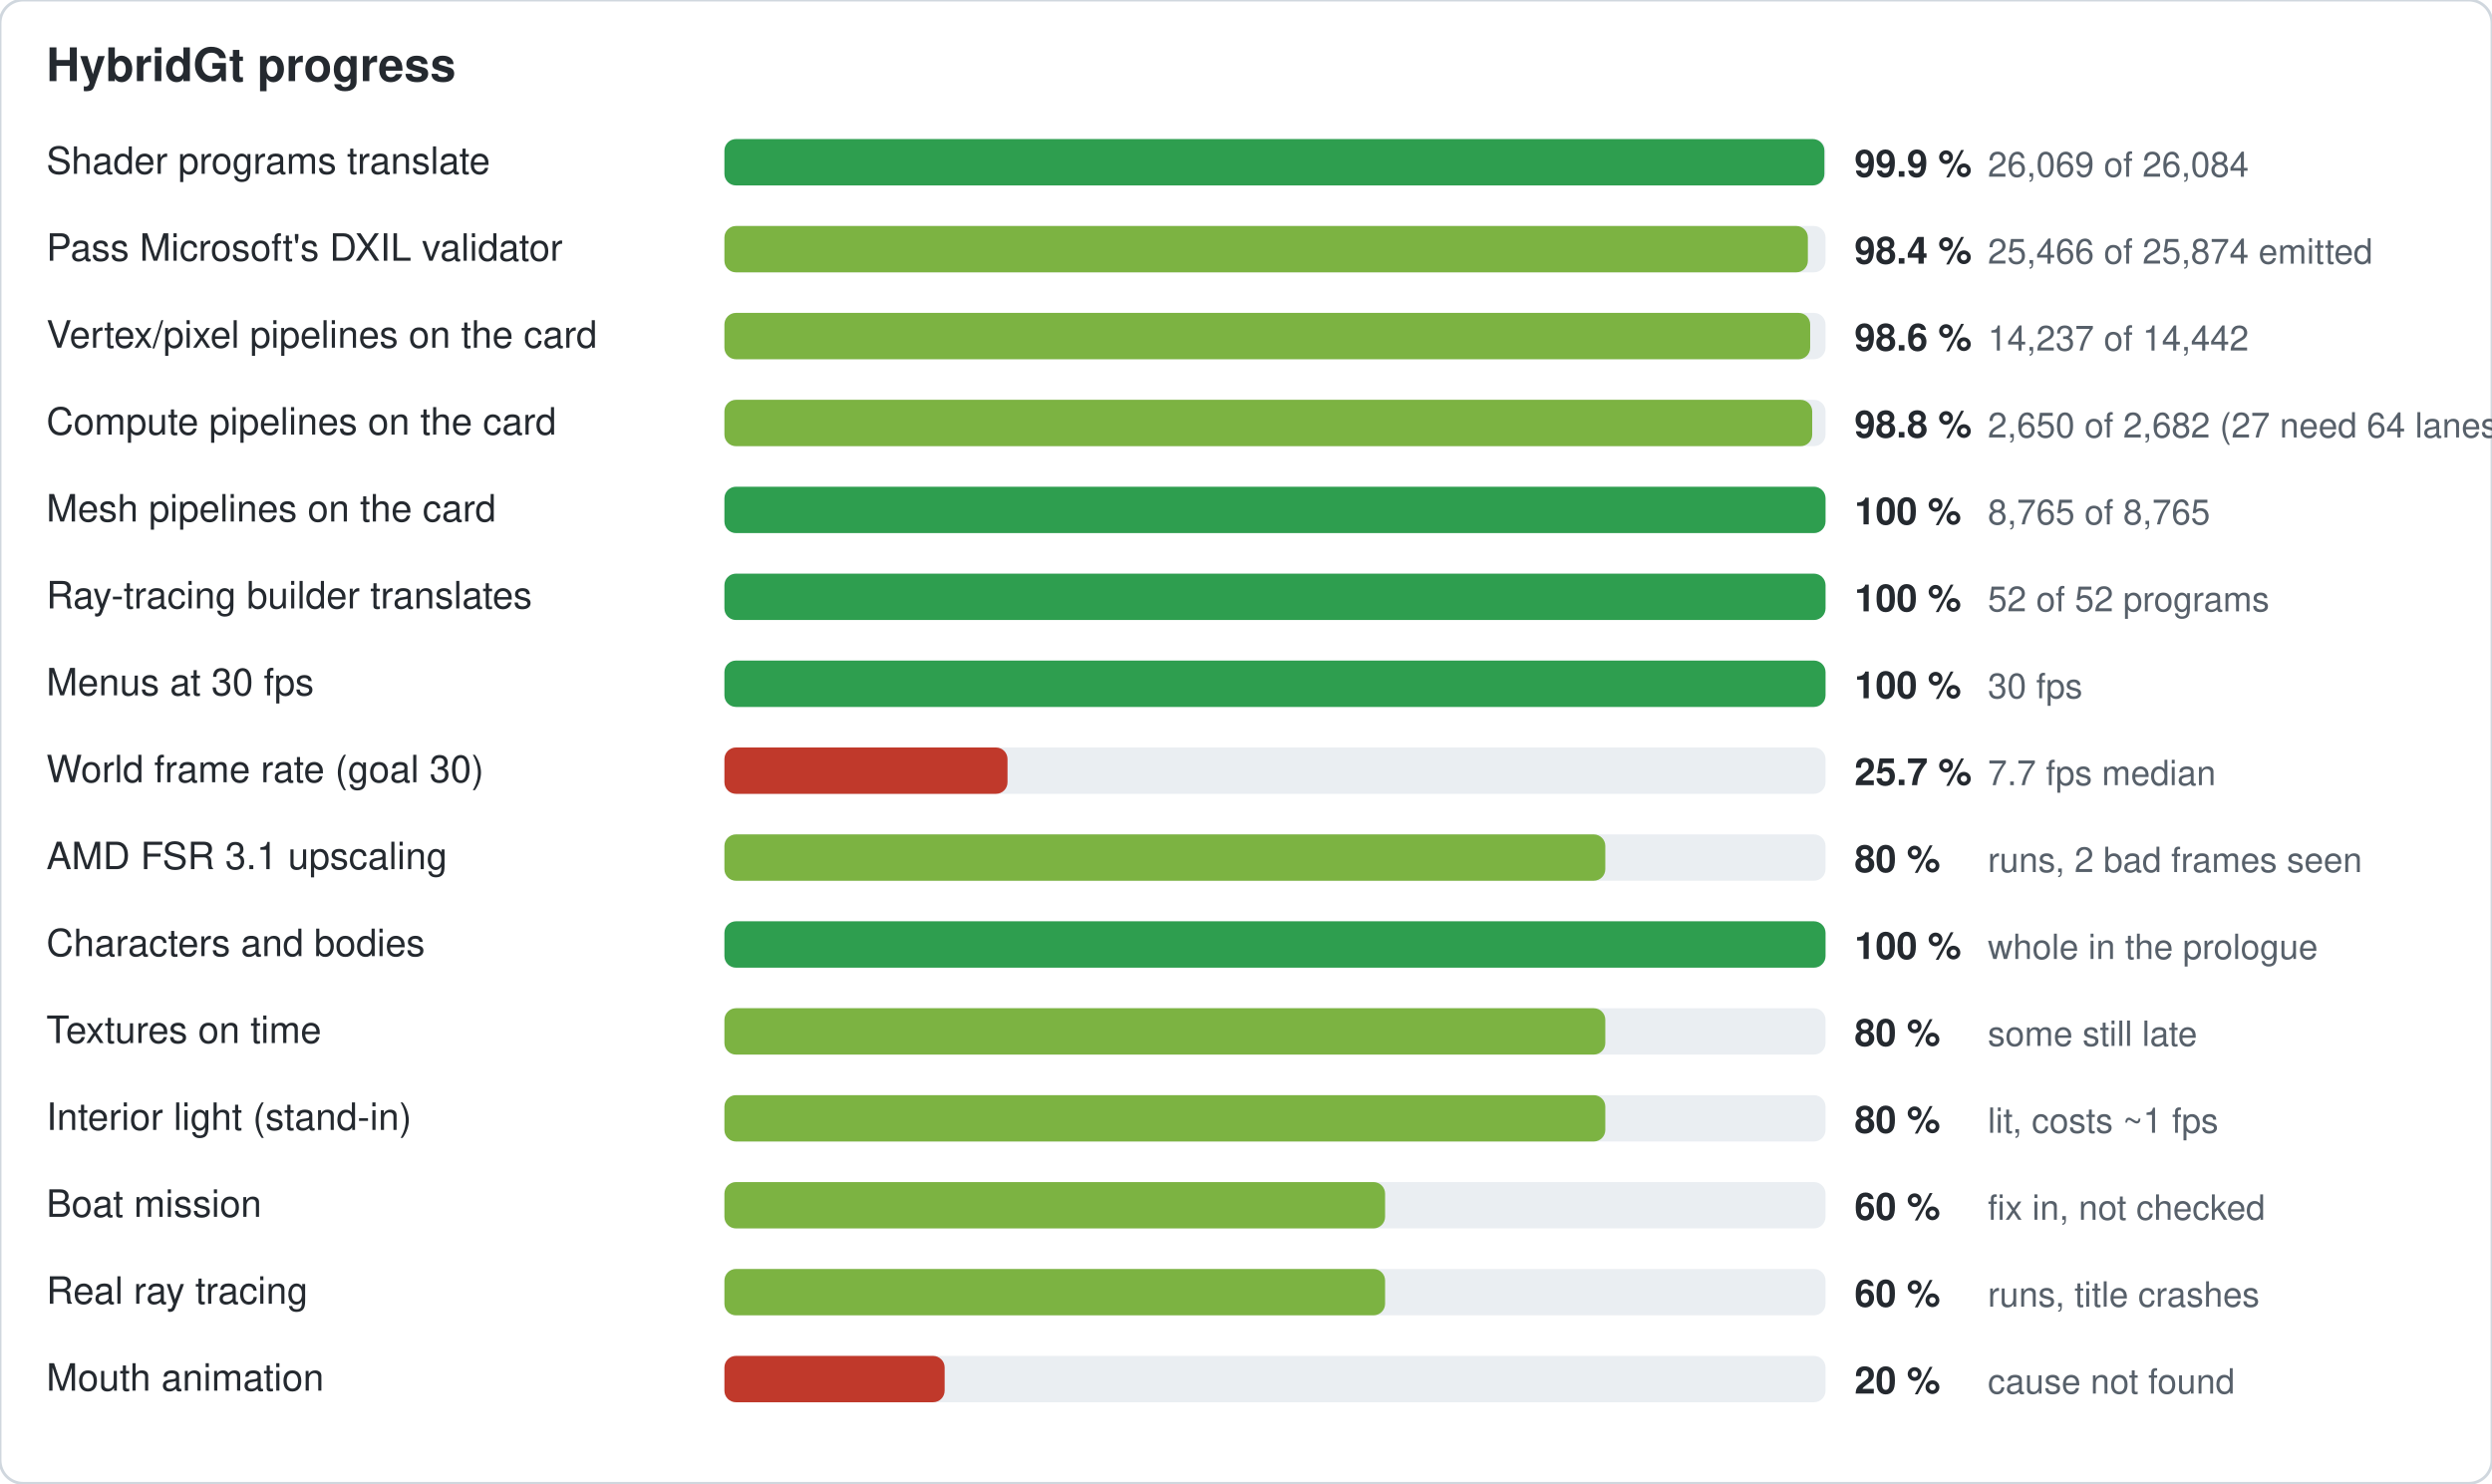
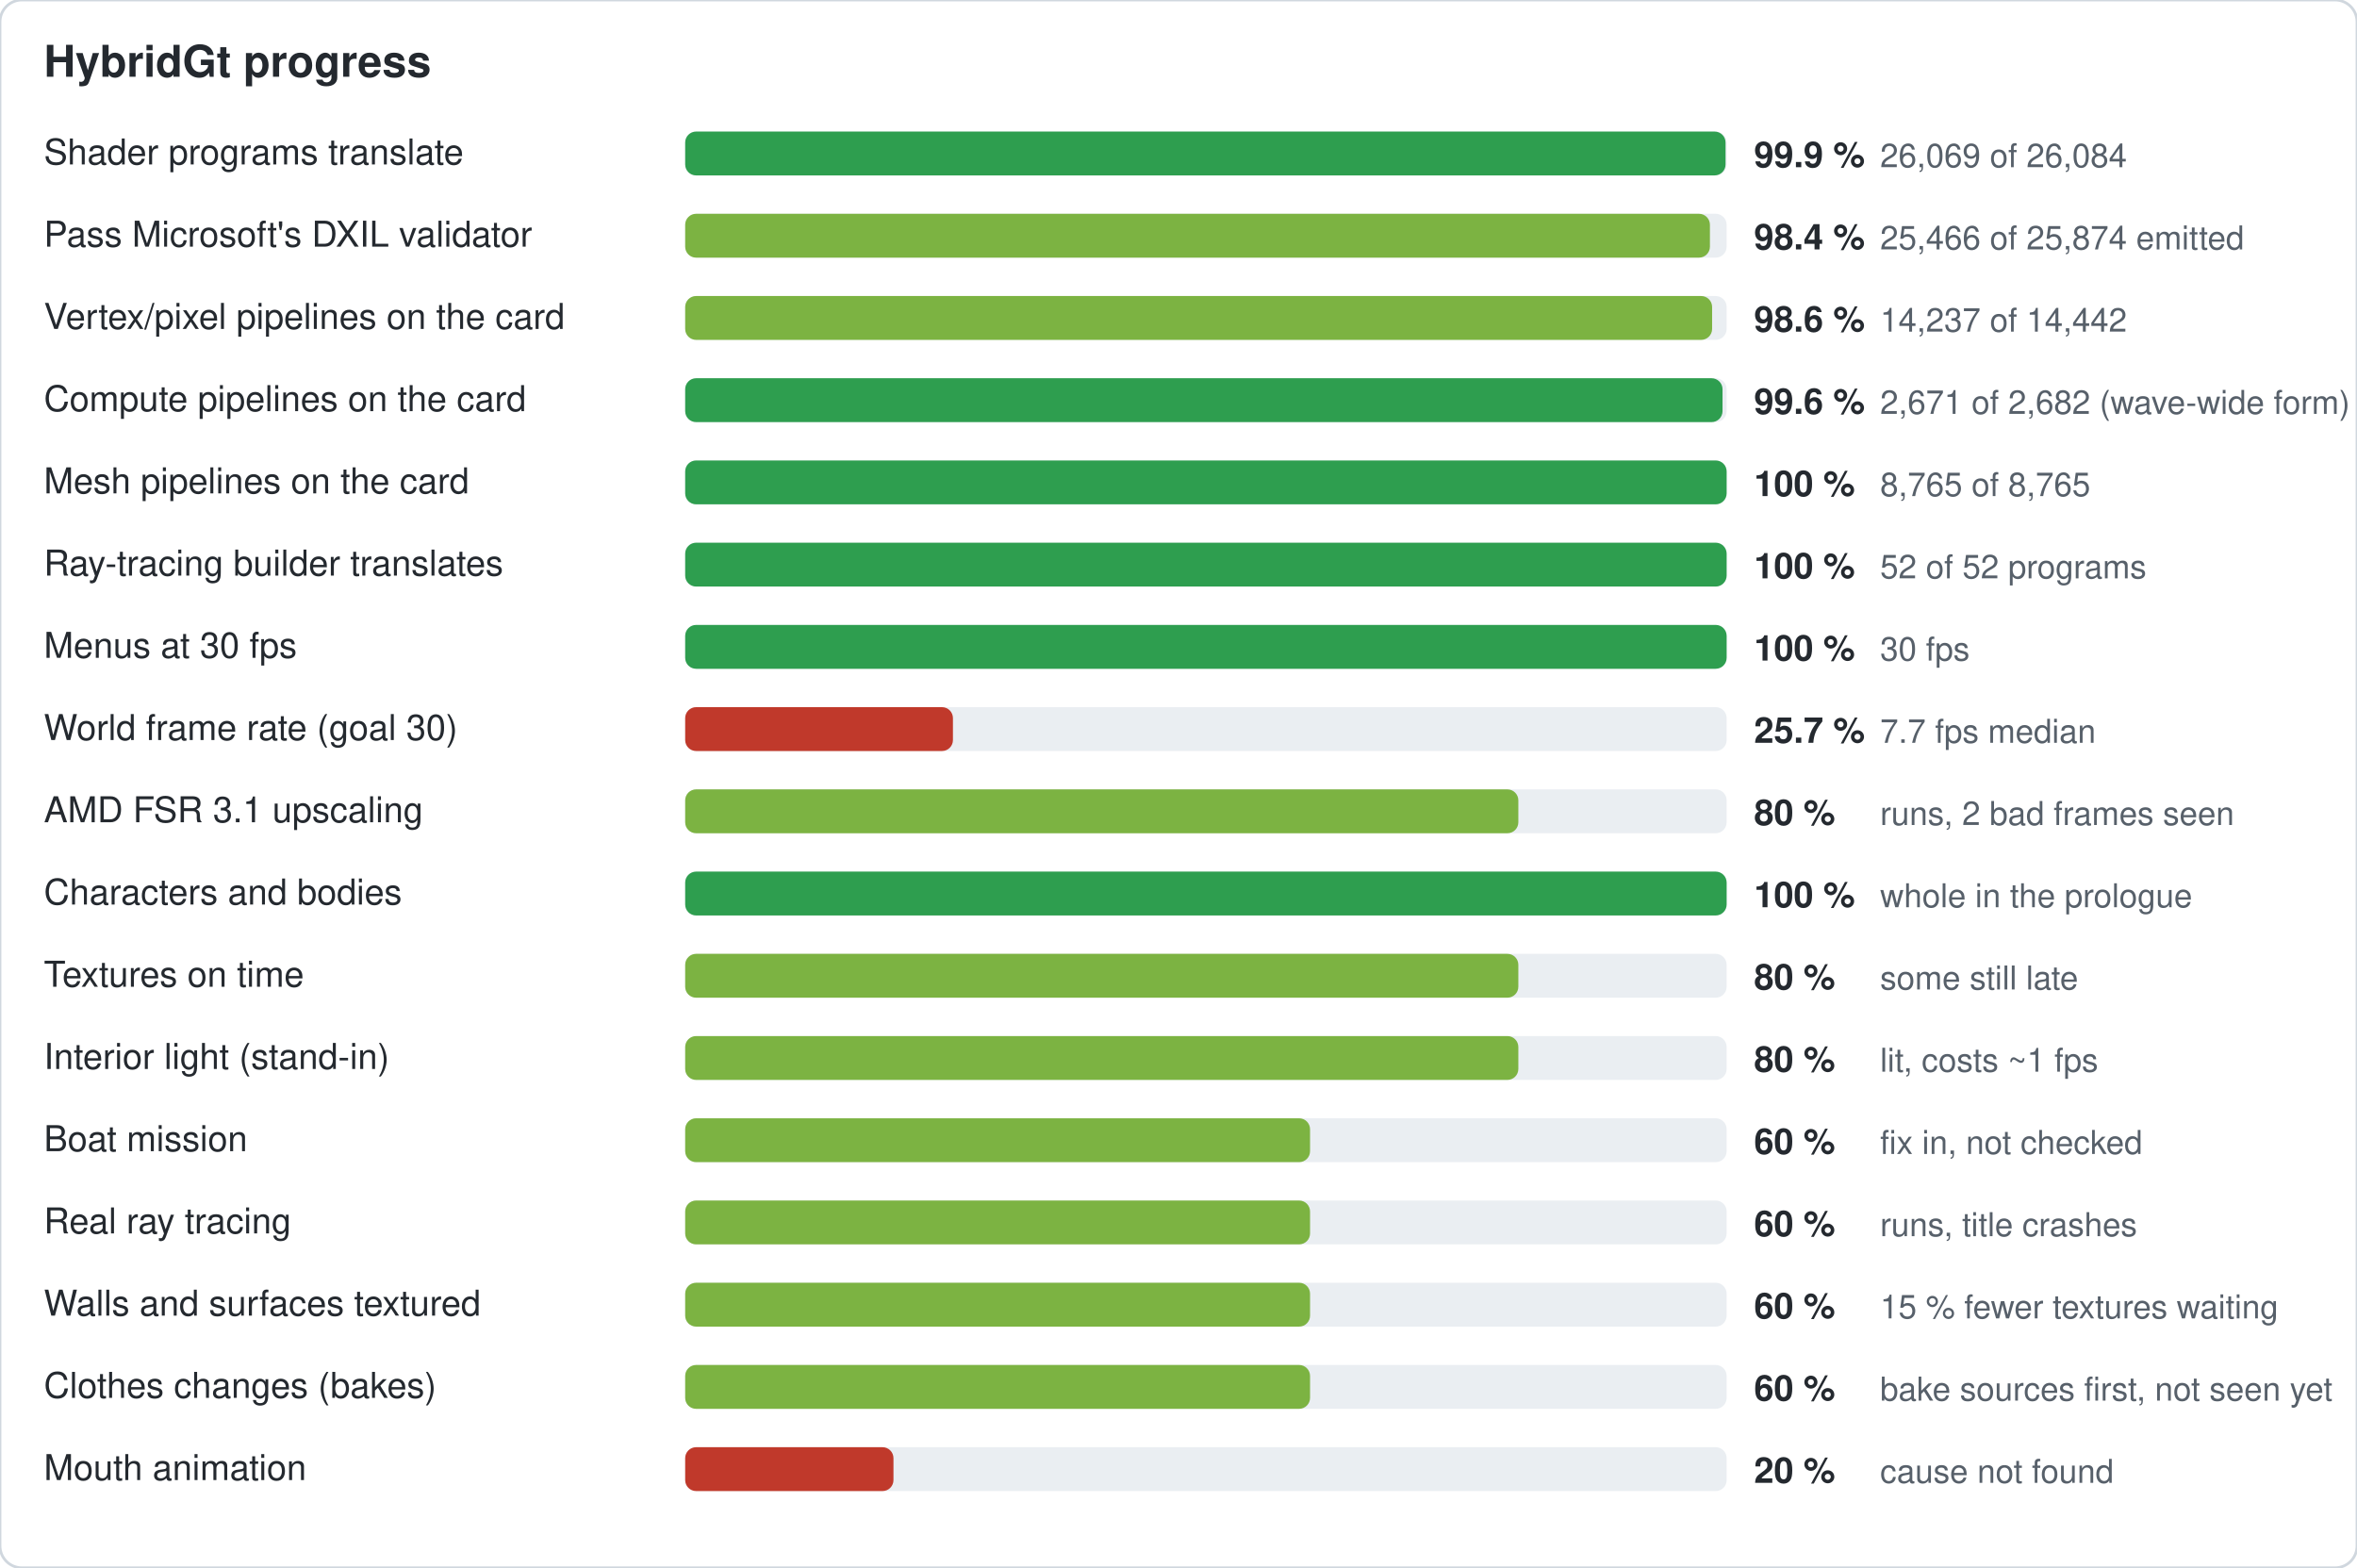
- <svg xmlns="http://www.w3.org/2000/svg" width="860" height="512" viewBox="0 0 860 512" role="img" aria-label="HybridGt progress">
+ <svg xmlns="http://www.w3.org/2000/svg" width="860" height="572" viewBox="0 0 860 572" role="img" aria-label="HybridGt progress">
  <style>text{font-family:Segoe UI,Helvetica,Arial,sans-serif;font-size:13px;fill:#24292f}.t{font-size:16px;font-weight:600}.n{fill:#57606a;font-size:12px}.p{font-weight:600}@media (prefers-color-scheme:dark){text{fill:#e6edf3}.n{fill:#9198a1}.bg{fill:#30363d}}</style>
-   <rect width="860" height="512" rx="8" fill="none" stroke="#d0d7de" />
+   <rect width="860" height="572" rx="8" fill="none" stroke="#d0d7de" />
  <text x="16" y="28" class="t">HybridGt progress</text>
  <text x="16" y="60">Shader programs translate</text>
  <rect class="bg" x="250" y="48" width="380" height="16" rx="4" fill="#eaeef2" />
  <rect x="250" y="48" width="379.6" height="16" rx="4" fill="#2e9e4f" />
  <text x="640" y="61" class="p">99.9 %</text>
  <text x="686" y="61" class="n">26,069 of 26,084</text>
  <text x="16" y="90">Pass Microsoft's DXIL validator</text>
  <rect class="bg" x="250" y="78" width="380" height="16" rx="4" fill="#eaeef2" />
  <rect x="250" y="78" width="373.9" height="16" rx="4" fill="#7cb342" />
  <text x="640" y="91" class="p">98.4 %</text>
  <text x="686" y="91" class="n">25,466 of 25,874 emitted</text>
  <text x="16" y="120">Vertex/pixel pipelines on the card</text>
  <rect class="bg" x="250" y="108" width="380" height="16" rx="4" fill="#eaeef2" />
  <rect x="250" y="108" width="374.7" height="16" rx="4" fill="#7cb342" />
  <text x="640" y="121" class="p">98.6 %</text>
  <text x="686" y="121" class="n">14,237 of 14,442</text>
  <text x="16" y="150">Compute pipelines on the card</text>
  <rect class="bg" x="250" y="138" width="380" height="16" rx="4" fill="#eaeef2" />
-   <rect x="250" y="138" width="375.4" height="16" rx="4" fill="#7cb342" />
-   <text x="640" y="151" class="p">98.8 %</text>
-   <text x="686" y="151" class="n">2,650 of 2,682 (27 need 64 lanes)</text>
+   <rect x="250" y="138" width="378.5" height="16" rx="4" fill="#2e9e4f" />
+   <text x="640" y="151" class="p">99.6 %</text>
+   <text x="686" y="151" class="n">2,671 of 2,682 (wave-wide form)</text>
  <text x="16" y="180">Mesh pipelines on the card</text>
  <rect class="bg" x="250" y="168" width="380" height="16" rx="4" fill="#eaeef2" />
  <rect x="250" y="168" width="380.0" height="16" rx="4" fill="#2e9e4f" />
  <text x="640" y="181" class="p">100 %</text>
  <text x="686" y="181" class="n">8,765 of 8,765</text>
  <text x="16" y="210">Ray-tracing builder translates</text>
  <rect class="bg" x="250" y="198" width="380" height="16" rx="4" fill="#eaeef2" />
  <rect x="250" y="198" width="380.0" height="16" rx="4" fill="#2e9e4f" />
  <text x="640" y="211" class="p">100 %</text>
  <text x="686" y="211" class="n">52 of 52 programs</text>
  <text x="16" y="240">Menus at 30 fps</text>
  <rect class="bg" x="250" y="228" width="380" height="16" rx="4" fill="#eaeef2" />
  <rect x="250" y="228" width="380.0" height="16" rx="4" fill="#2e9e4f" />
  <text x="640" y="241" class="p">100 %</text>
  <text x="686" y="241" class="n">30 fps</text>
  <text x="16" y="270">World frame rate (goal 30)</text>
  <rect class="bg" x="250" y="258" width="380" height="16" rx="4" fill="#eaeef2" />
  <rect x="250" y="258" width="97.7" height="16" rx="4" fill="#c0392b" />
  <text x="640" y="271" class="p">25.7 %</text>
  <text x="686" y="271" class="n">7.7 fps median</text>
  <text x="16" y="300">AMD FSR 3.1 upscaling</text>
  <rect class="bg" x="250" y="288" width="380" height="16" rx="4" fill="#eaeef2" />
  <rect x="250" y="288" width="304.0" height="16" rx="4" fill="#7cb342" />
  <text x="640" y="301" class="p">80 %</text>
  <text x="686" y="301" class="n">runs, 2 bad frames seen</text>
  <text x="16" y="330">Characters and bodies</text>
  <rect class="bg" x="250" y="318" width="380" height="16" rx="4" fill="#eaeef2" />
  <rect x="250" y="318" width="380.0" height="16" rx="4" fill="#2e9e4f" />
  <text x="640" y="331" class="p">100 %</text>
  <text x="686" y="331" class="n">whole in the prologue</text>
  <text x="16" y="360">Textures on time</text>
  <rect class="bg" x="250" y="348" width="380" height="16" rx="4" fill="#eaeef2" />
  <rect x="250" y="348" width="304.0" height="16" rx="4" fill="#7cb342" />
  <text x="640" y="361" class="p">80 %</text>
  <text x="686" y="361" class="n">some still late</text>
  <text x="16" y="390">Interior light (stand-in)</text>
  <rect class="bg" x="250" y="378" width="380" height="16" rx="4" fill="#eaeef2" />
  <rect x="250" y="378" width="304.0" height="16" rx="4" fill="#7cb342" />
  <text x="640" y="391" class="p">80 %</text>
  <text x="686" y="391" class="n">lit, costs ~1 fps</text>
  <text x="16" y="420">Boat mission</text>
  <rect class="bg" x="250" y="408" width="380" height="16" rx="4" fill="#eaeef2" />
  <rect x="250" y="408" width="228.0" height="16" rx="4" fill="#7cb342" />
  <text x="640" y="421" class="p">60 %</text>
  <text x="686" y="421" class="n">fix in, not checked</text>
  <text x="16" y="450">Real ray tracing</text>
  <rect class="bg" x="250" y="438" width="380" height="16" rx="4" fill="#eaeef2" />
  <rect x="250" y="438" width="228.0" height="16" rx="4" fill="#7cb342" />
  <text x="640" y="451" class="p">60 %</text>
  <text x="686" y="451" class="n">runs, title crashes</text>
-   <text x="16" y="480">Mouth animation</text>
+   <text x="16" y="480">Walls and surfaces textured</text>
  <rect class="bg" x="250" y="468" width="380" height="16" rx="4" fill="#eaeef2" />
-   <rect x="250" y="468" width="76.0" height="16" rx="4" fill="#c0392b" />
-   <text x="640" y="481" class="p">20 %</text>
-   <text x="686" y="481" class="n">cause not found</text>
+   <rect x="250" y="468" width="228.0" height="16" rx="4" fill="#7cb342" />
+   <text x="640" y="481" class="p">60 %</text>
+   <text x="686" y="481" class="n">15 % fewer textures waiting</text>
+   <text x="16" y="510">Clothes changes (bakes)</text>
+   <rect class="bg" x="250" y="498" width="380" height="16" rx="4" fill="#eaeef2" />
+   <rect x="250" y="498" width="228.0" height="16" rx="4" fill="#7cb342" />
+   <text x="640" y="511" class="p">60 %</text>
+   <text x="686" y="511" class="n">bake sources first, not seen yet</text>
+   <text x="16" y="540">Mouth animation</text>
+   <rect class="bg" x="250" y="528" width="380" height="16" rx="4" fill="#eaeef2" />
+   <rect x="250" y="528" width="76.0" height="16" rx="4" fill="#c0392b" />
+   <text x="640" y="541" class="p">20 %</text>
+   <text x="686" y="541" class="n">cause not found</text>
</svg>
